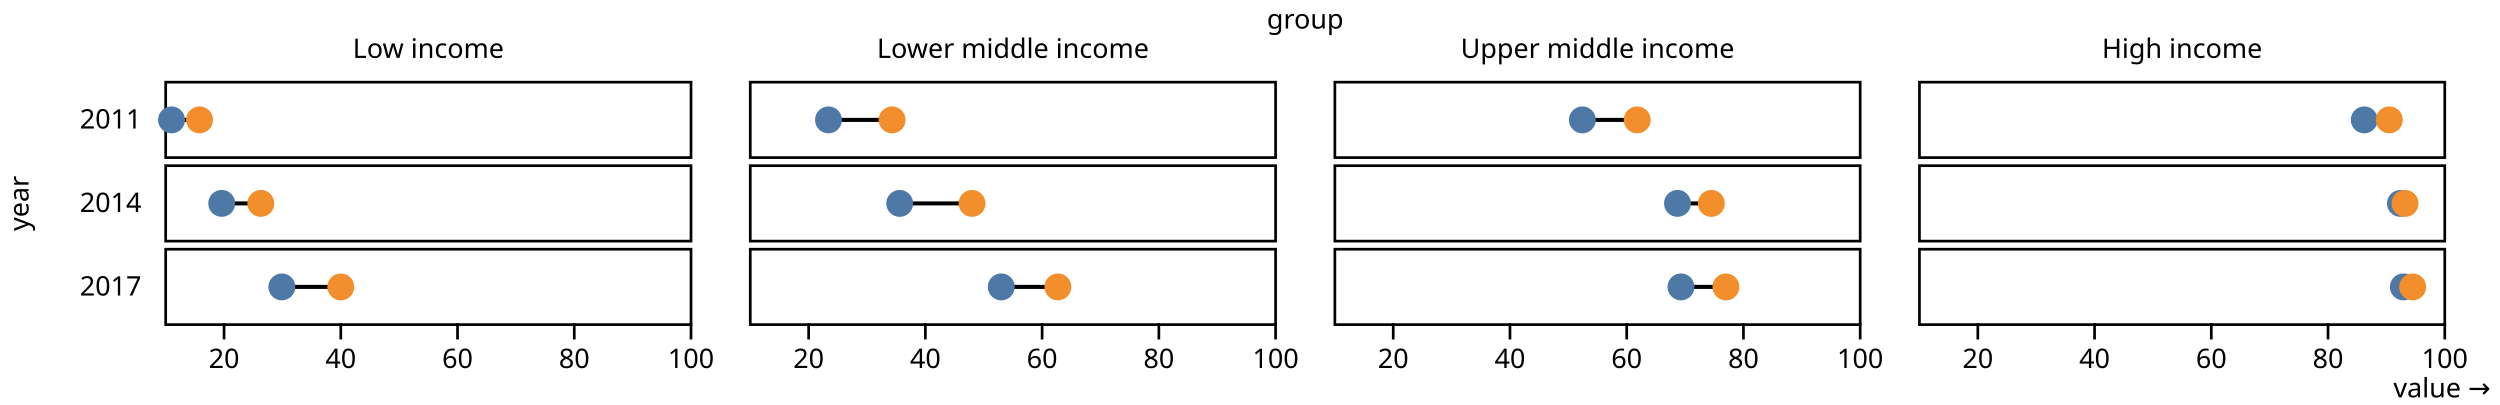
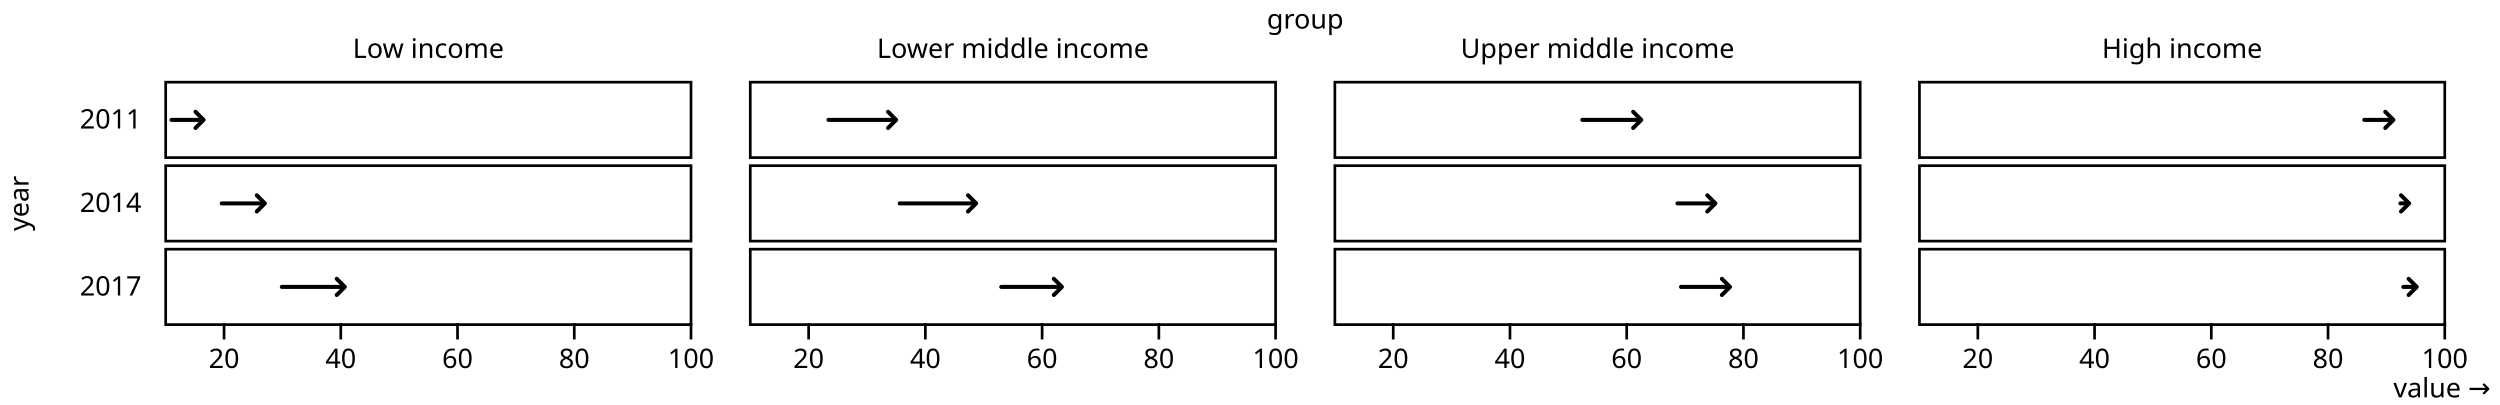
<svg xmlns="http://www.w3.org/2000/svg" class="plot" fill="currentColor" font-family="system-ui, sans-serif" font-size="10" text-anchor="middle" width="928" height="150" viewBox="0 0 928 150">
  <style>
    .plot {
      display: block;
      background: white;
      height: auto;
      height: intrinsic;
      max-width: 100%;
    }

    .plot text,
    .plot tspan {
      white-space: pre;
    }
  </style>
  <g aria-label="fy-axis tick label" transform="translate(-8.5,0.5)">
    <g text-anchor="end" transform="translate(1,0)">
      <text y="0.32em" transform="translate(60,44)">2011</text>
    </g>
    <g text-anchor="end" transform="translate(1,31)">
      <text y="0.32em" transform="translate(60,44)">2014</text>
    </g>
    <g text-anchor="end" transform="translate(1,62)">
      <text y="0.32em" transform="translate(60,44)">2017</text>
    </g>
  </g>
  <g aria-label="fy-axis label" transform="translate(-57.5,0.5)">
    <text y="0.71em" transform="translate(61,75) rotate(-90)">year</text>
  </g>
  <g aria-label="fx-axis tick label" transform="translate(0.5,-8.5)">
    <g transform="translate(1,0)">
      <text transform="translate(157.5,30)">Low income</text>
    </g>
    <g transform="translate(218,0)">
      <text transform="translate(157.5,30)">Lower middle income</text>
    </g>
    <g transform="translate(435,0)">
      <text transform="translate(157.5,30)">Upper middle income</text>
    </g>
    <g transform="translate(652,0)">
      <text transform="translate(157.5,30)">High income</text>
    </g>
  </g>
  <g aria-label="fx-axis label" transform="translate(0.5,-26.5)">
    <text y="0.71em" transform="translate(484,30)">group</text>
  </g>
  <g aria-label="x-axis tick" transform="translate(0.5,0)">
    <g fill="none" stroke="currentColor" transform="translate(1,62)">
      <path transform="translate(81.66667,58)" d="M0,0L0,6" />
      <path transform="translate(125,58)" d="M0,0L0,6" />
      <path transform="translate(168.3333,58)" d="M0,0L0,6" />
      <path transform="translate(211.6667,58)" d="M0,0L0,6" />
      <path transform="translate(255,58)" d="M0,0L0,6" />
    </g>
    <g fill="none" stroke="currentColor" transform="translate(218,62)">
      <path transform="translate(81.66667,58)" d="M0,0L0,6" />
      <path transform="translate(125,58)" d="M0,0L0,6" />
      <path transform="translate(168.3333,58)" d="M0,0L0,6" />
      <path transform="translate(211.6667,58)" d="M0,0L0,6" />
      <path transform="translate(255,58)" d="M0,0L0,6" />
    </g>
    <g fill="none" stroke="currentColor" transform="translate(435,62)">
      <path transform="translate(81.66667,58)" d="M0,0L0,6" />
      <path transform="translate(125,58)" d="M0,0L0,6" />
      <path transform="translate(168.3333,58)" d="M0,0L0,6" />
      <path transform="translate(211.6667,58)" d="M0,0L0,6" />
      <path transform="translate(255,58)" d="M0,0L0,6" />
    </g>
    <g fill="none" stroke="currentColor" transform="translate(652,62)">
      <path transform="translate(81.66667,58)" d="M0,0L0,6" />
      <path transform="translate(125,58)" d="M0,0L0,6" />
      <path transform="translate(168.3333,58)" d="M0,0L0,6" />
      <path transform="translate(211.6667,58)" d="M0,0L0,6" />
      <path transform="translate(255,58)" d="M0,0L0,6" />
    </g>
  </g>
  <g aria-label="x-axis tick label" transform="translate(0.5,9.5)">
    <g font-variant="tabular-nums" transform="translate(1,62)">
      <text y="0.71em" transform="translate(81.66667,58)">20</text>
      <text y="0.71em" transform="translate(125,58)">40</text>
      <text y="0.71em" transform="translate(168.3333,58)">60</text>
      <text y="0.71em" transform="translate(211.6667,58)">80</text>
      <text y="0.71em" transform="translate(255,58)">100</text>
    </g>
    <g font-variant="tabular-nums" transform="translate(218,62)">
      <text y="0.71em" transform="translate(81.66667,58)">20</text>
      <text y="0.71em" transform="translate(125,58)">40</text>
      <text y="0.71em" transform="translate(168.3333,58)">60</text>
      <text y="0.71em" transform="translate(211.6667,58)">80</text>
      <text y="0.71em" transform="translate(255,58)">100</text>
    </g>
    <g font-variant="tabular-nums" transform="translate(435,62)">
      <text y="0.71em" transform="translate(81.66667,58)">20</text>
      <text y="0.71em" transform="translate(125,58)">40</text>
      <text y="0.71em" transform="translate(168.3333,58)">60</text>
      <text y="0.71em" transform="translate(211.6667,58)">80</text>
      <text y="0.71em" transform="translate(255,58)">100</text>
    </g>
    <g font-variant="tabular-nums" transform="translate(652,62)">
      <text y="0.71em" transform="translate(81.66667,58)">20</text>
      <text y="0.71em" transform="translate(125,58)">40</text>
      <text y="0.71em" transform="translate(168.3333,58)">60</text>
      <text y="0.71em" transform="translate(211.6667,58)">80</text>
      <text y="0.71em" transform="translate(255,58)">100</text>
    </g>
  </g>
  <g aria-label="x-axis label" text-anchor="end" transform="translate(17.5,27.5)">
    <text transform="translate(907,120)">value →</text>
  </g>
  <g aria-label="frame" transform="translate(0.5,0.5)">
    <rect fill="none" stroke="currentColor" x="60" y="30" width="195" height="28" transform="translate(1,0)" />
    <rect fill="none" stroke="currentColor" x="60" y="30" width="195" height="28" transform="translate(1,31)" />
    <rect fill="none" stroke="currentColor" x="60" y="30" width="195" height="28" transform="translate(1,62)" />
    <rect fill="none" stroke="currentColor" x="60" y="30" width="195" height="28" transform="translate(218,0)" />
    <rect fill="none" stroke="currentColor" x="60" y="30" width="195" height="28" transform="translate(218,31)" />
    <rect fill="none" stroke="currentColor" x="60" y="30" width="195" height="28" transform="translate(218,62)" />
    <rect fill="none" stroke="currentColor" x="60" y="30" width="195" height="28" transform="translate(435,0)" />
    <rect fill="none" stroke="currentColor" x="60" y="30" width="195" height="28" transform="translate(435,31)" />
    <rect fill="none" stroke="currentColor" x="60" y="30" width="195" height="28" transform="translate(435,62)" />
    <rect fill="none" stroke="currentColor" x="60" y="30" width="195" height="28" transform="translate(652,0)" />
    <rect fill="none" stroke="currentColor" x="60" y="30" width="195" height="28" transform="translate(652,31)" />
    <rect fill="none" stroke="currentColor" x="60" y="30" width="195" height="28" transform="translate(652,62)" />
  </g>
  <g aria-label="line" transform="translate(0.5,0.5)">
    <g fill="none" stroke="currentColor" stroke-width="1.5" stroke-linejoin="round" stroke-linecap="round" transform="translate(1,0)">
-       <path d="M62.167,44L72.567,44" />
+       <marker viewBox="-5 -5 10 10" markerWidth="6.67" markerHeight="6.67" orient="auto" fill="none" stroke="currentColor" stroke-width="1.5" stroke-linecap="round" stroke-linejoin="round" id="plot-marker-1">
+         <path d="M-1.5,-3l3,3l-3,3" />
+       </marker>
+       <path marker-end="url(#plot-marker-1)" d="M62.167,44L72.567,44" />
    </g>
    <g fill="none" stroke="currentColor" stroke-width="1.5" stroke-linejoin="round" stroke-linecap="round" transform="translate(1,31)">
-       <path d="M80.8,44L95.317,44" />
+       <marker viewBox="-5 -5 10 10" markerWidth="6.67" markerHeight="6.67" orient="auto" fill="none" stroke="currentColor" stroke-width="1.5" stroke-linecap="round" stroke-linejoin="round" id="plot-marker-2">
+         <path d="M-1.5,-3l3,3l-3,3" />
+       </marker>
+       <path marker-end="url(#plot-marker-2)" d="M80.8,44L95.317,44" />
    </g>
    <g fill="none" stroke="currentColor" stroke-width="1.5" stroke-linejoin="round" stroke-linecap="round" transform="translate(1,62)">
-       <path d="M103.117,44L125,44" />
+       <marker viewBox="-5 -5 10 10" markerWidth="6.67" markerHeight="6.67" orient="auto" fill="none" stroke="currentColor" stroke-width="1.5" stroke-linecap="round" stroke-linejoin="round" id="plot-marker-3">
+         <path d="M-1.5,-3l3,3l-3,3" />
+       </marker>
+       <path marker-end="url(#plot-marker-3)" d="M103.117,44L125,44" />
    </g>
    <g fill="none" stroke="currentColor" stroke-width="1.5" stroke-linejoin="round" stroke-linecap="round" transform="translate(218,0)">
-       <path d="M89.033,44L112.65,44" />
+       <marker viewBox="-5 -5 10 10" markerWidth="6.67" markerHeight="6.67" orient="auto" fill="none" stroke="currentColor" stroke-width="1.5" stroke-linecap="round" stroke-linejoin="round" id="plot-marker-4">
+         <path d="M-1.5,-3l3,3l-3,3" />
+       </marker>
+       <path marker-end="url(#plot-marker-4)" d="M89.033,44L112.65,44" />
    </g>
    <g fill="none" stroke="currentColor" stroke-width="1.5" stroke-linejoin="round" stroke-linecap="round" transform="translate(218,31)">
-       <path d="M115.467,44L142.333,44" />
+       <marker viewBox="-5 -5 10 10" markerWidth="6.67" markerHeight="6.67" orient="auto" fill="none" stroke="currentColor" stroke-width="1.5" stroke-linecap="round" stroke-linejoin="round" id="plot-marker-5">
+         <path d="M-1.5,-3l3,3l-3,3" />
+       </marker>
+       <path marker-end="url(#plot-marker-5)" d="M115.467,44L142.333,44" />
    </g>
    <g fill="none" stroke="currentColor" stroke-width="1.5" stroke-linejoin="round" stroke-linecap="round" transform="translate(218,62)">
-       <path d="M153.167,44L174.183,44" />
+       <marker viewBox="-5 -5 10 10" markerWidth="6.67" markerHeight="6.67" orient="auto" fill="none" stroke="currentColor" stroke-width="1.5" stroke-linecap="round" stroke-linejoin="round" id="plot-marker-6">
+         <path d="M-1.5,-3l3,3l-3,3" />
+       </marker>
+       <path marker-end="url(#plot-marker-6)" d="M153.167,44L174.183,44" />
    </g>
    <g fill="none" stroke="currentColor" stroke-width="1.5" stroke-linejoin="round" stroke-linecap="round" transform="translate(435,0)">
-       <path d="M151.867,44L172.233,44" />
+       <marker viewBox="-5 -5 10 10" markerWidth="6.67" markerHeight="6.67" orient="auto" fill="none" stroke="currentColor" stroke-width="1.5" stroke-linecap="round" stroke-linejoin="round" id="plot-marker-7">
+         <path d="M-1.5,-3l3,3l-3,3" />
+       </marker>
+       <path marker-end="url(#plot-marker-7)" d="M151.867,44L172.233,44" />
    </g>
    <g fill="none" stroke="currentColor" stroke-width="1.5" stroke-linejoin="round" stroke-linecap="round" transform="translate(435,31)">
-       <path d="M187.183,44L199.75,44" />
+       <marker viewBox="-5 -5 10 10" markerWidth="6.67" markerHeight="6.67" orient="auto" fill="none" stroke="currentColor" stroke-width="1.5" stroke-linecap="round" stroke-linejoin="round" id="plot-marker-8">
+         <path d="M-1.5,-3l3,3l-3,3" />
+       </marker>
+       <path marker-end="url(#plot-marker-8)" d="M187.183,44L199.75,44" />
    </g>
    <g fill="none" stroke="currentColor" stroke-width="1.5" stroke-linejoin="round" stroke-linecap="round" transform="translate(435,62)">
-       <path d="M188.483,44L205.167,44" />
+       <marker viewBox="-5 -5 10 10" markerWidth="6.67" markerHeight="6.67" orient="auto" fill="none" stroke="currentColor" stroke-width="1.5" stroke-linecap="round" stroke-linejoin="round" id="plot-marker-9">
+         <path d="M-1.5,-3l3,3l-3,3" />
+       </marker>
+       <path marker-end="url(#plot-marker-9)" d="M188.483,44L205.167,44" />
    </g>
    <g fill="none" stroke="currentColor" stroke-width="1.5" stroke-linejoin="round" stroke-linecap="round" transform="translate(652,0)">
-       <path d="M225.1,44L234.417,44" />
+       <marker viewBox="-5 -5 10 10" markerWidth="6.67" markerHeight="6.67" orient="auto" fill="none" stroke="currentColor" stroke-width="1.5" stroke-linecap="round" stroke-linejoin="round" id="plot-marker-10">
+         <path d="M-1.5,-3l3,3l-3,3" />
+       </marker>
+       <path marker-end="url(#plot-marker-10)" d="M225.1,44L234.417,44" />
    </g>
    <g fill="none" stroke="currentColor" stroke-width="1.5" stroke-linejoin="round" stroke-linecap="round" transform="translate(652,31)">
-       <path d="M238.533,44L240.267,44" />
+       <marker viewBox="-5 -5 10 10" markerWidth="6.67" markerHeight="6.67" orient="auto" fill="none" stroke="currentColor" stroke-width="1.5" stroke-linecap="round" stroke-linejoin="round" id="plot-marker-11">
+         <path d="M-1.5,-3l3,3l-3,3" />
+       </marker>
+       <path marker-end="url(#plot-marker-11)" d="M238.533,44L240.267,44" />
    </g>
    <g fill="none" stroke="currentColor" stroke-width="1.5" stroke-linejoin="round" stroke-linecap="round" transform="translate(652,62)">
-       <path d="M239.617,44L243.083,44" />
-     </g>
-   </g>
-   <g aria-label="dot" transform="translate(0.5,0.5)">
-     <g transform="translate(1,0)">
-       <circle cx="62.167" cy="44" r="5" fill="#4e79a7" />
-       <circle cx="72.567" cy="44" r="5" fill="#f28e2c" />
-     </g>
-     <g transform="translate(1,31)">
-       <circle cx="80.8" cy="44" r="5" fill="#4e79a7" />
-       <circle cx="95.317" cy="44" r="5" fill="#f28e2c" />
-     </g>
-     <g transform="translate(1,62)">
-       <circle cx="103.117" cy="44" r="5" fill="#4e79a7" />
-       <circle cx="125" cy="44" r="5" fill="#f28e2c" />
-     </g>
-     <g transform="translate(218,0)">
-       <circle cx="89.033" cy="44" r="5" fill="#4e79a7" />
-       <circle cx="112.65" cy="44" r="5" fill="#f28e2c" />
-     </g>
-     <g transform="translate(218,31)">
-       <circle cx="115.467" cy="44" r="5" fill="#4e79a7" />
-       <circle cx="142.333" cy="44" r="5" fill="#f28e2c" />
-     </g>
-     <g transform="translate(218,62)">
-       <circle cx="153.167" cy="44" r="5" fill="#4e79a7" />
-       <circle cx="174.183" cy="44" r="5" fill="#f28e2c" />
-     </g>
-     <g transform="translate(435,0)">
-       <circle cx="151.867" cy="44" r="5" fill="#4e79a7" />
-       <circle cx="172.233" cy="44" r="5" fill="#f28e2c" />
-     </g>
-     <g transform="translate(435,31)">
-       <circle cx="187.183" cy="44" r="5" fill="#4e79a7" />
-       <circle cx="199.75" cy="44" r="5" fill="#f28e2c" />
-     </g>
-     <g transform="translate(435,62)">
-       <circle cx="188.483" cy="44" r="5" fill="#4e79a7" />
-       <circle cx="205.167" cy="44" r="5" fill="#f28e2c" />
-     </g>
-     <g transform="translate(652,0)">
-       <circle cx="225.1" cy="44" r="5" fill="#4e79a7" />
-       <circle cx="234.417" cy="44" r="5" fill="#f28e2c" />
-     </g>
-     <g transform="translate(652,31)">
-       <circle cx="238.533" cy="44" r="5" fill="#4e79a7" />
-       <circle cx="240.267" cy="44" r="5" fill="#f28e2c" />
-     </g>
-     <g transform="translate(652,62)">
-       <circle cx="239.617" cy="44" r="5" fill="#4e79a7" />
-       <circle cx="243.083" cy="44" r="5" fill="#f28e2c" />
+       <marker viewBox="-5 -5 10 10" markerWidth="6.67" markerHeight="6.67" orient="auto" fill="none" stroke="currentColor" stroke-width="1.5" stroke-linecap="round" stroke-linejoin="round" id="plot-marker-12">
+         <path d="M-1.5,-3l3,3l-3,3" />
+       </marker>
+       <path marker-end="url(#plot-marker-12)" d="M239.617,44L243.083,44" />
    </g>
  </g>
</svg>
